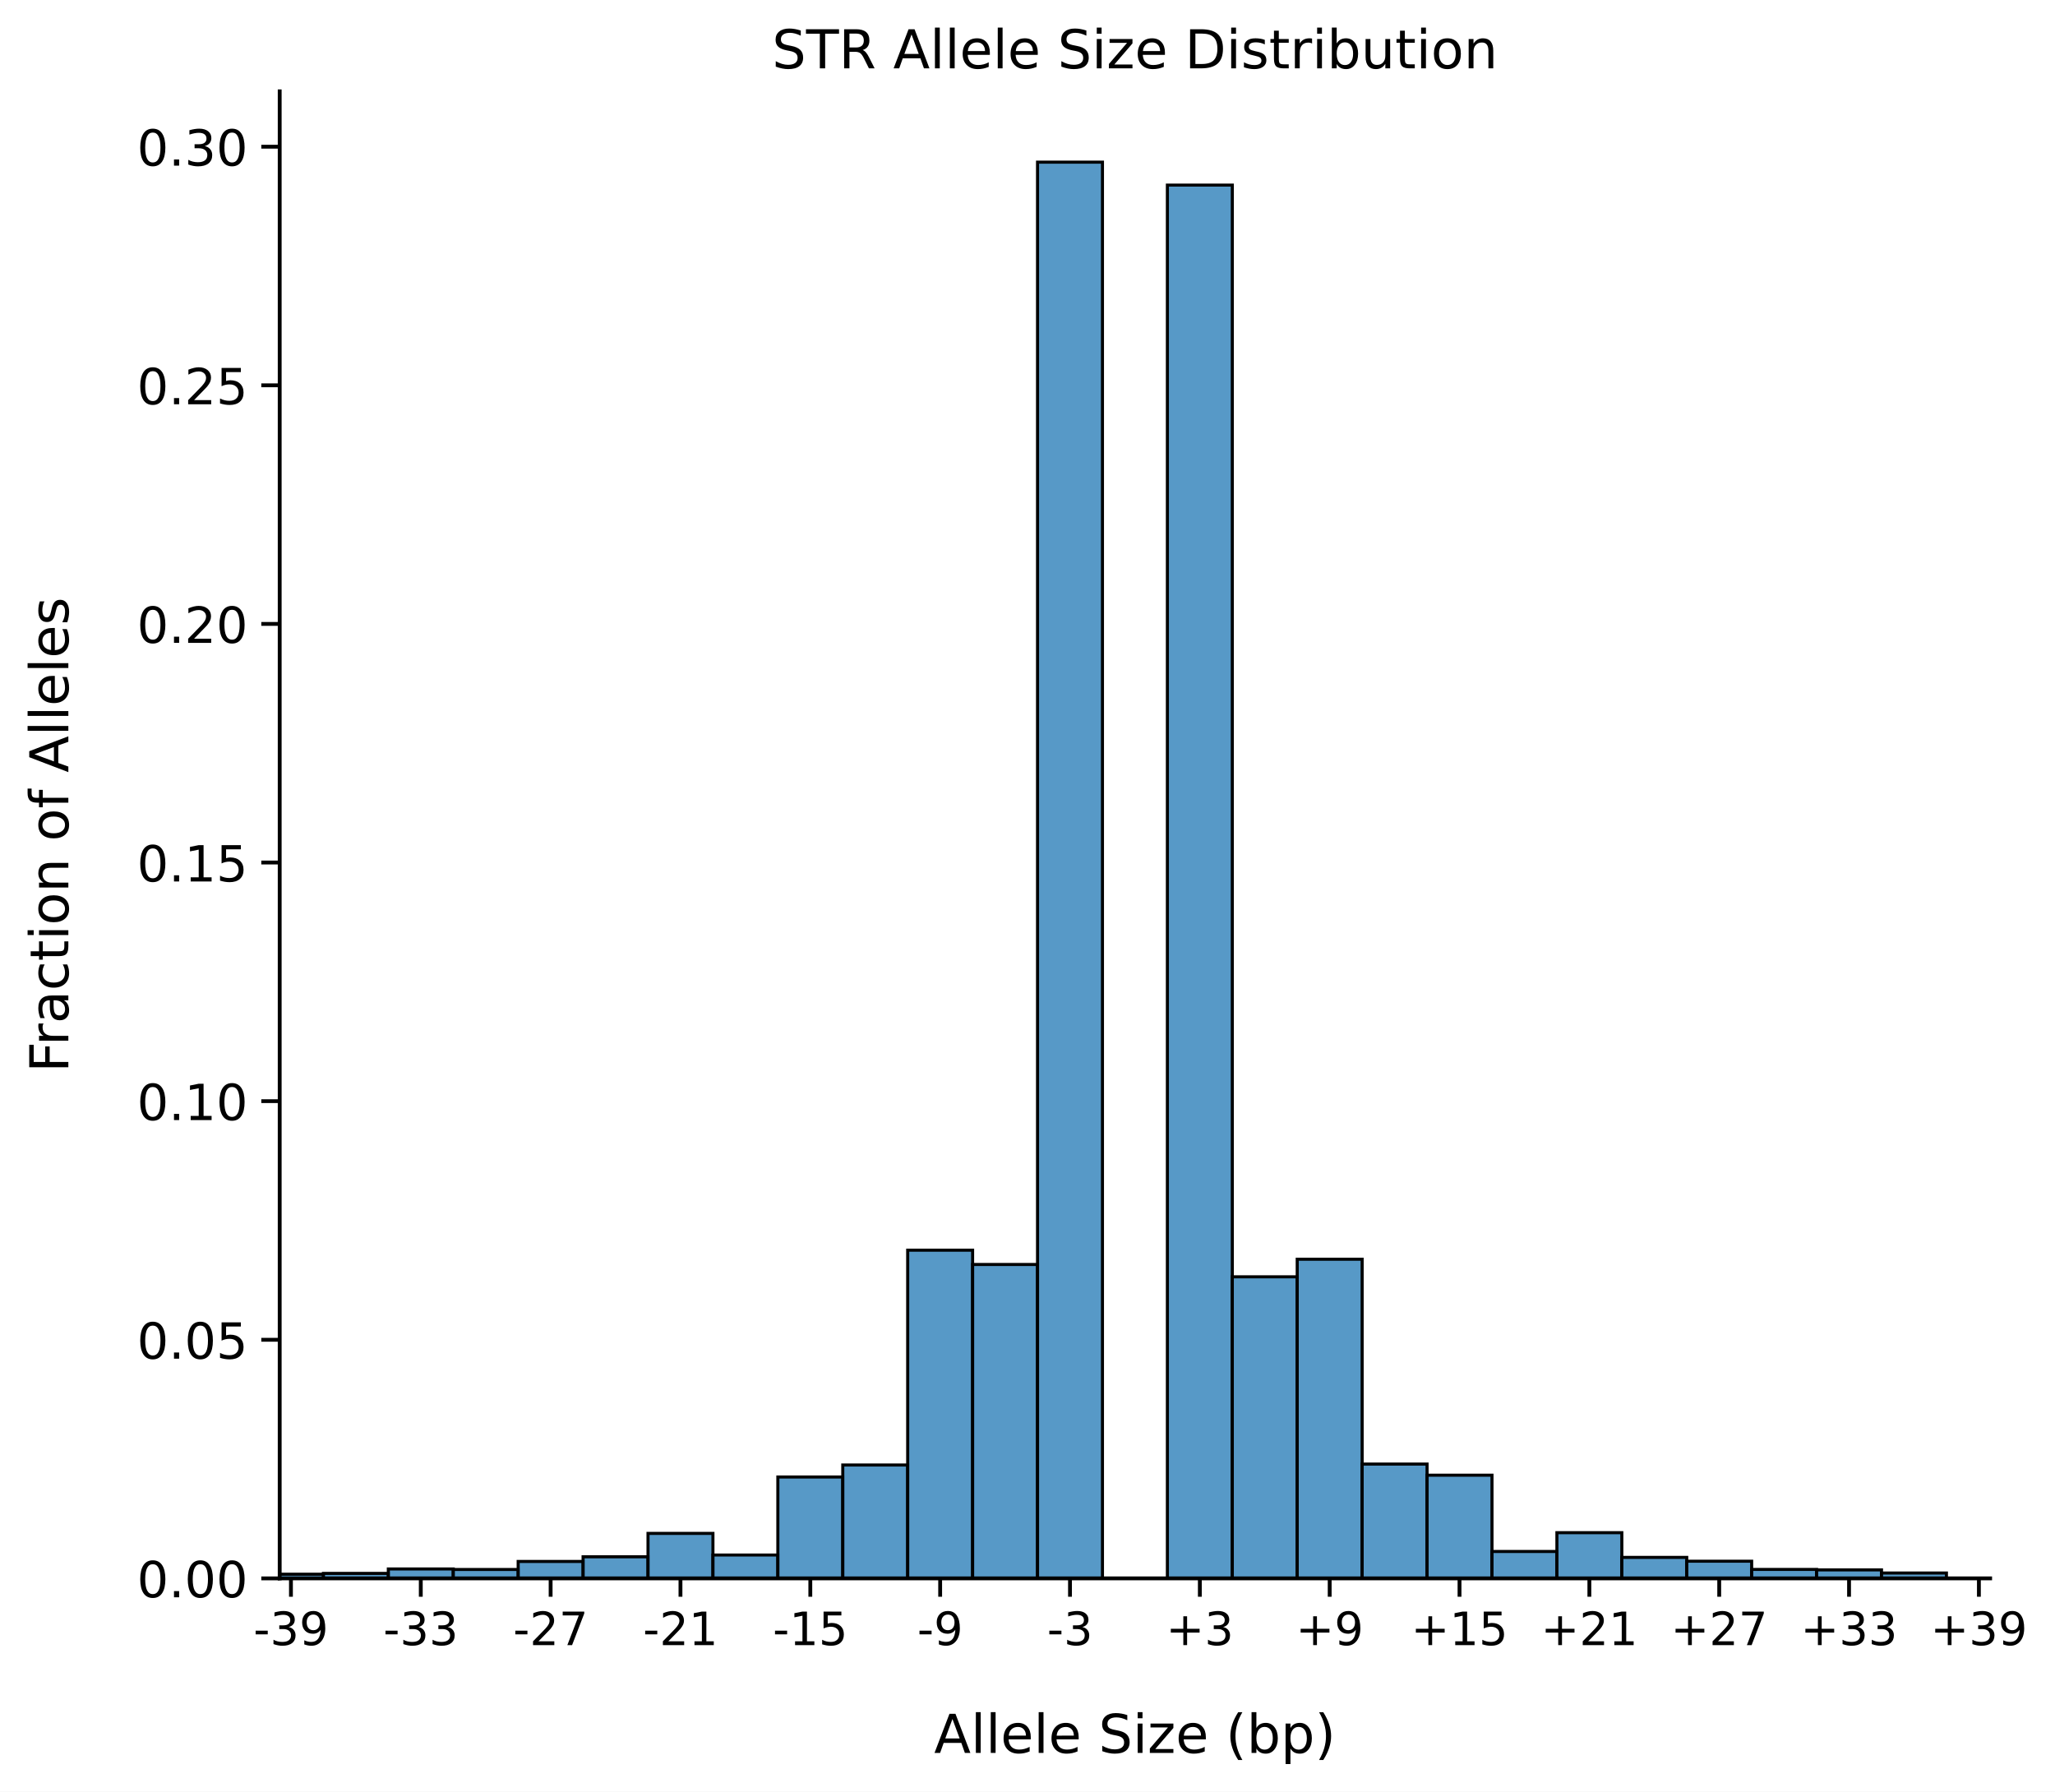
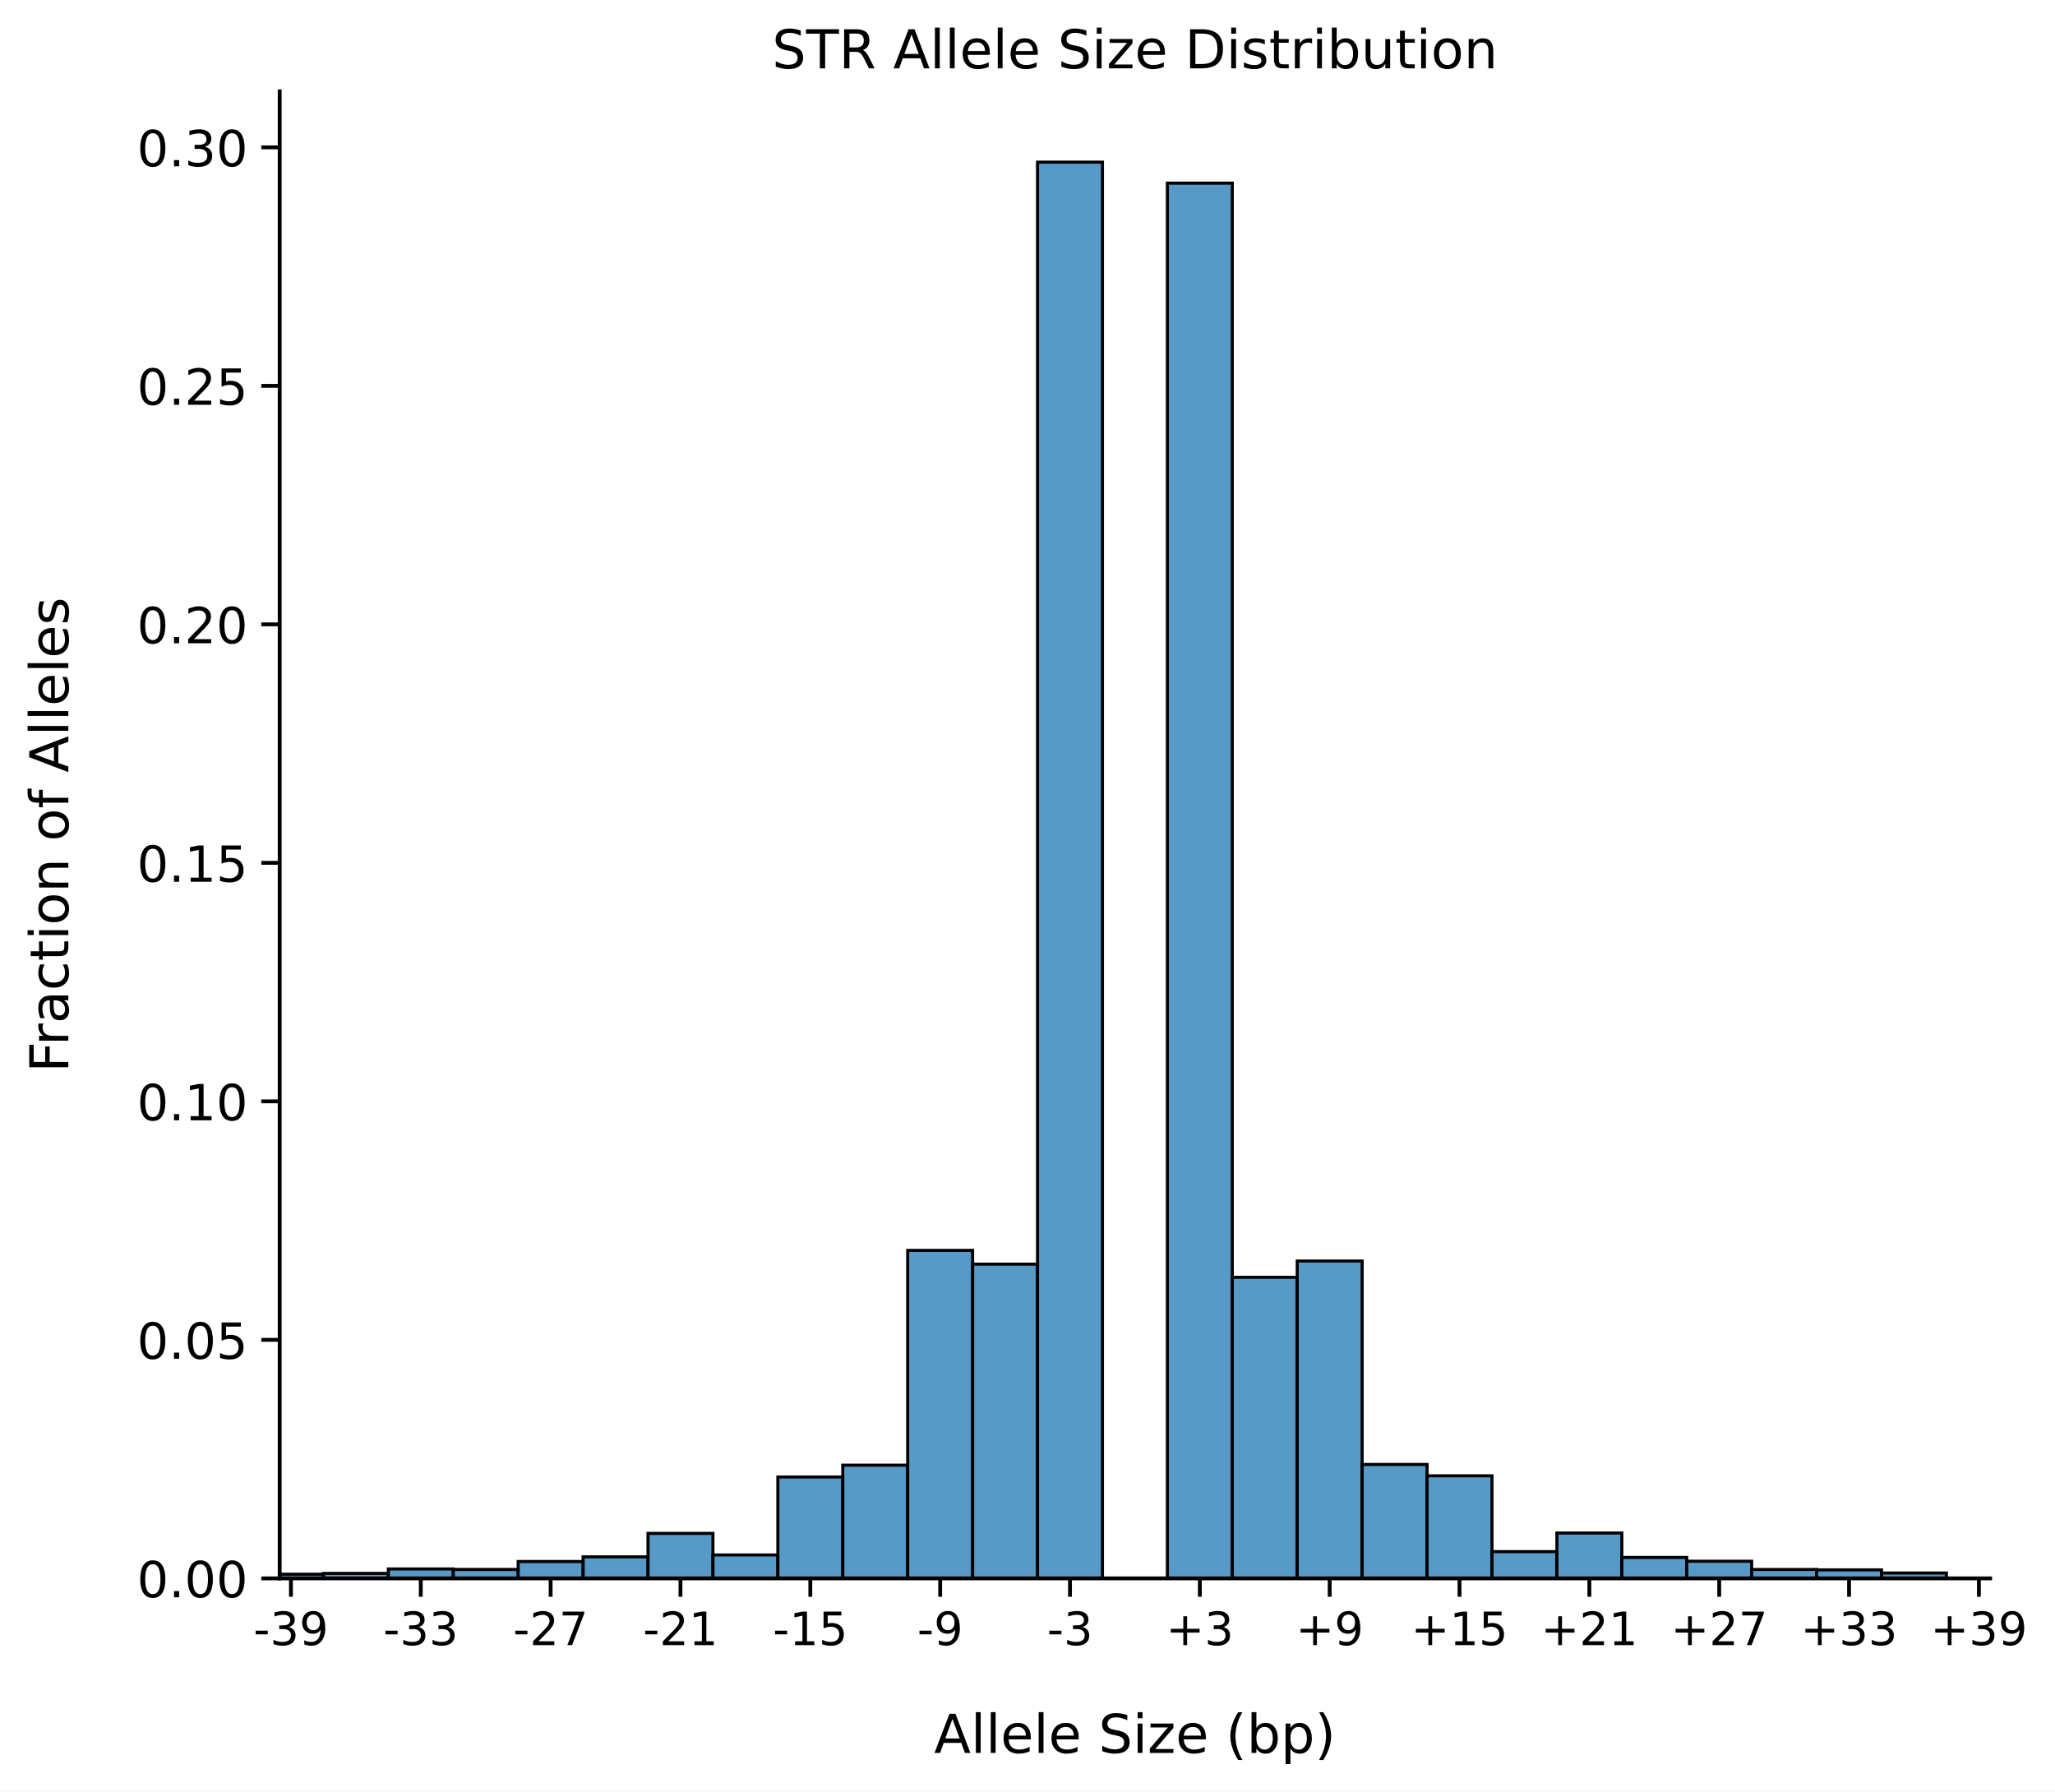
<svg xmlns="http://www.w3.org/2000/svg" xmlns:xlink="http://www.w3.org/1999/xlink" width="536.321pt" height="467.581pt" viewBox="0 0 536.321 467.581" version="1.1">
  <defs>
    <style type="text/css">*{stroke-linejoin: round; stroke-linecap: butt}</style>
  </defs>
  <g id="figure_1">
    <g id="patch_1">
      <path d="M 0 467.581  L 536.321 467.581  L 536.321 0  L 0 0  z " style="fill: #ffffff" />
    </g>
    <g id="axes_1">
      <g id="patch_2">
        <path d="M 72.995 411.918  L 519.395 411.918  L 519.395 23.838  L 72.995 23.838  z " style="fill: #ffffff" />
      </g>
      <g id="patch_3">
-         <path d="M 67.46 411.918  L 84.403 411.918  L 84.403 410.834  L 67.46 410.834  z " clip-path="url(#p8998b2f7e8)" style="fill: #1f77b4; fill-opacity: 0.75; stroke: #000000; stroke-width: 0.8; stroke-linejoin: miter" />
+         <path d="M 67.46 411.918  L 84.403 411.918  L 84.403 410.83  L 67.46 410.83  z " clip-path="url(#pb5d4818834)" style="fill: #1f77b4; fill-opacity: 0.75; stroke: #000000; stroke-width: 0.8; stroke-linejoin: miter" />
      </g>
      <g id="patch_4">
-         <path d="M 84.403 411.918  L 101.347 411.918  L 101.347 410.626  L 84.403 410.626  z " clip-path="url(#p8998b2f7e8)" style="fill: #1f77b4; fill-opacity: 0.75; stroke: #000000; stroke-width: 0.8; stroke-linejoin: miter" />
+         <path d="M 84.403 411.918  L 101.347 411.918  L 101.347 410.621  L 84.403 410.621  z " clip-path="url(#pb5d4818834)" style="fill: #1f77b4; fill-opacity: 0.75; stroke: #000000; stroke-width: 0.8; stroke-linejoin: miter" />
      </g>
      <g id="patch_5">
-         <path d="M 101.347 411.918  L 118.29 411.918  L 118.29 409.463  L 101.347 409.463  z " clip-path="url(#p8998b2f7e8)" style="fill: #1f77b4; fill-opacity: 0.75; stroke: #000000; stroke-width: 0.8; stroke-linejoin: miter" />
+         <path d="M 101.347 411.918  L 118.29 411.918  L 118.29 409.461  L 101.347 409.461  z " clip-path="url(#pb5d4818834)" style="fill: #1f77b4; fill-opacity: 0.75; stroke: #000000; stroke-width: 0.8; stroke-linejoin: miter" />
      </g>
      <g id="patch_6">
-         <path d="M 118.29 411.918  L 135.233 411.918  L 135.233 409.599  L 118.29 409.599  z " clip-path="url(#p8998b2f7e8)" style="fill: #1f77b4; fill-opacity: 0.75; stroke: #000000; stroke-width: 0.8; stroke-linejoin: miter" />
+         <path d="M 118.29 411.918  L 135.233 411.918  L 135.233 409.591  L 118.29 409.591  z " clip-path="url(#pb5d4818834)" style="fill: #1f77b4; fill-opacity: 0.75; stroke: #000000; stroke-width: 0.8; stroke-linejoin: miter" />
      </g>
      <g id="patch_7">
-         <path d="M 135.233 411.918  L 152.176 411.918  L 152.176 407.503  L 135.233 407.503  z " clip-path="url(#p8998b2f7e8)" style="fill: #1f77b4; fill-opacity: 0.75; stroke: #000000; stroke-width: 0.8; stroke-linejoin: miter" />
+         <path d="M 135.233 411.918  L 152.176 411.918  L 152.176 407.524  L 135.233 407.524  z " clip-path="url(#pb5d4818834)" style="fill: #1f77b4; fill-opacity: 0.75; stroke: #000000; stroke-width: 0.8; stroke-linejoin: miter" />
      </g>
      <g id="patch_8">
-         <path d="M 152.176 411.918  L 169.12 411.918  L 169.12 406.29  L 152.176 406.29  z " clip-path="url(#p8998b2f7e8)" style="fill: #1f77b4; fill-opacity: 0.75; stroke: #000000; stroke-width: 0.8; stroke-linejoin: miter" />
+         <path d="M 152.176 411.918  L 169.12 411.918  L 169.12 406.299  L 152.176 406.299  z " clip-path="url(#pb5d4818834)" style="fill: #1f77b4; fill-opacity: 0.75; stroke: #000000; stroke-width: 0.8; stroke-linejoin: miter" />
      </g>
      <g id="patch_9">
-         <path d="M 169.12 411.918  L 186.063 411.918  L 186.063 400.175  L 169.12 400.175  z " clip-path="url(#p8998b2f7e8)" style="fill: #1f77b4; fill-opacity: 0.75; stroke: #000000; stroke-width: 0.8; stroke-linejoin: miter" />
+         <path d="M 169.12 411.918  L 186.063 411.918  L 186.063 400.176  L 169.12 400.176  z " clip-path="url(#pb5d4818834)" style="fill: #1f77b4; fill-opacity: 0.75; stroke: #000000; stroke-width: 0.8; stroke-linejoin: miter" />
      </g>
      <g id="patch_10">
-         <path d="M 186.063 411.918  L 203.006 411.918  L 203.006 405.824  L 186.063 405.824  z " clip-path="url(#p8998b2f7e8)" style="fill: #1f77b4; fill-opacity: 0.75; stroke: #000000; stroke-width: 0.8; stroke-linejoin: miter" />
+         <path d="M 186.063 411.918  L 203.006 411.918  L 203.006 405.809  L 186.063 405.809  z " clip-path="url(#pb5d4818834)" style="fill: #1f77b4; fill-opacity: 0.75; stroke: #000000; stroke-width: 0.8; stroke-linejoin: miter" />
      </g>
      <g id="patch_11">
-         <path d="M 203.006 411.918  L 219.95 411.918  L 219.95 385.46  L 203.006 385.46  z " clip-path="url(#p8998b2f7e8)" style="fill: #1f77b4; fill-opacity: 0.75; stroke: #000000; stroke-width: 0.8; stroke-linejoin: miter" />
+         <path d="M 203.006 411.918  L 219.95 411.918  L 219.95 385.467  L 203.006 385.467  z " clip-path="url(#pb5d4818834)" style="fill: #1f77b4; fill-opacity: 0.75; stroke: #000000; stroke-width: 0.8; stroke-linejoin: miter" />
      </g>
      <g id="patch_12">
-         <path d="M 219.95 411.918  L 236.893 411.918  L 236.893 382.33  L 219.95 382.33  z " clip-path="url(#p8998b2f7e8)" style="fill: #1f77b4; fill-opacity: 0.75; stroke: #000000; stroke-width: 0.8; stroke-linejoin: miter" />
+         <path d="M 219.95 411.918  L 236.893 411.918  L 236.893 382.377  L 219.95 382.377  z " clip-path="url(#pb5d4818834)" style="fill: #1f77b4; fill-opacity: 0.75; stroke: #000000; stroke-width: 0.8; stroke-linejoin: miter" />
      </g>
      <g id="patch_13">
-         <path d="M 236.893 411.918  L 253.836 411.918  L 253.836 326.27  L 236.893 326.27  z " clip-path="url(#p8998b2f7e8)" style="fill: #1f77b4; fill-opacity: 0.75; stroke: #000000; stroke-width: 0.8; stroke-linejoin: miter" />
+         <path d="M 236.893 411.918  L 253.836 411.918  L 253.836 326.327  L 236.893 326.327  z " clip-path="url(#pb5d4818834)" style="fill: #1f77b4; fill-opacity: 0.75; stroke: #000000; stroke-width: 0.8; stroke-linejoin: miter" />
      </g>
      <g id="patch_14">
-         <path d="M 253.836 411.918  L 270.78 411.918  L 270.78 329.996  L 253.836 329.996  z " clip-path="url(#p8998b2f7e8)" style="fill: #1f77b4; fill-opacity: 0.75; stroke: #000000; stroke-width: 0.8; stroke-linejoin: miter" />
+         <path d="M 253.836 411.918  L 270.78 411.918  L 270.78 329.914  L 253.836 329.914  z " clip-path="url(#pb5d4818834)" style="fill: #1f77b4; fill-opacity: 0.75; stroke: #000000; stroke-width: 0.8; stroke-linejoin: miter" />
      </g>
      <g id="patch_15">
-         <path d="M 270.78 411.918  L 287.723 411.918  L 287.723 42.318  L 270.78 42.318  z " clip-path="url(#p8998b2f7e8)" style="fill: #1f77b4; fill-opacity: 0.75; stroke: #000000; stroke-width: 0.8; stroke-linejoin: miter" />
+         <path d="M 270.78 411.918  L 287.723 411.918  L 287.723 42.318  L 270.78 42.318  z " clip-path="url(#pb5d4818834)" style="fill: #1f77b4; fill-opacity: 0.75; stroke: #000000; stroke-width: 0.8; stroke-linejoin: miter" />
      </g>
      <g id="patch_16">
-         <path d="M 287.723 411.918  L 304.666 411.918  L 304.666 411.918  L 287.723 411.918  z " clip-path="url(#p8998b2f7e8)" style="fill: #1f77b4; fill-opacity: 0.75; stroke: #000000; stroke-width: 0.8; stroke-linejoin: miter" />
+         <path d="M 287.723 411.918  L 304.666 411.918  L 304.666 411.918  L 287.723 411.918  z " clip-path="url(#pb5d4818834)" style="fill: #1f77b4; fill-opacity: 0.75; stroke: #000000; stroke-width: 0.8; stroke-linejoin: miter" />
      </g>
      <g id="patch_17">
-         <path d="M 304.666 411.918  L 321.61 411.918  L 321.61 48.304  L 304.666 48.304  z " clip-path="url(#p8998b2f7e8)" style="fill: #1f77b4; fill-opacity: 0.75; stroke: #000000; stroke-width: 0.8; stroke-linejoin: miter" />
+         <path d="M 304.666 411.918  L 321.61 411.918  L 321.61 47.792  L 304.666 47.792  z " clip-path="url(#pb5d4818834)" style="fill: #1f77b4; fill-opacity: 0.75; stroke: #000000; stroke-width: 0.8; stroke-linejoin: miter" />
      </g>
      <g id="patch_18">
-         <path d="M 321.61 411.918  L 338.553 411.918  L 338.553 333.219  L 321.61 333.219  z " clip-path="url(#p8998b2f7e8)" style="fill: #1f77b4; fill-opacity: 0.75; stroke: #000000; stroke-width: 0.8; stroke-linejoin: miter" />
+         <path d="M 321.61 411.918  L 338.553 411.918  L 338.553 333.35  L 321.61 333.35  z " clip-path="url(#pb5d4818834)" style="fill: #1f77b4; fill-opacity: 0.75; stroke: #000000; stroke-width: 0.8; stroke-linejoin: miter" />
      </g>
      <g id="patch_19">
-         <path d="M 338.553 411.918  L 355.496 411.918  L 355.496 328.632  L 338.553 328.632  z " clip-path="url(#p8998b2f7e8)" style="fill: #1f77b4; fill-opacity: 0.75; stroke: #000000; stroke-width: 0.8; stroke-linejoin: miter" />
+         <path d="M 338.553 411.918  L 355.496 411.918  L 355.496 329.093  L 338.553 329.093  z " clip-path="url(#pb5d4818834)" style="fill: #1f77b4; fill-opacity: 0.75; stroke: #000000; stroke-width: 0.8; stroke-linejoin: miter" />
      </g>
      <g id="patch_20">
-         <path d="M 355.496 411.918  L 372.44 411.918  L 372.44 382.086  L 355.496 382.086  z " clip-path="url(#p8998b2f7e8)" style="fill: #1f77b4; fill-opacity: 0.75; stroke: #000000; stroke-width: 0.8; stroke-linejoin: miter" />
+         <path d="M 355.496 411.918  L 372.44 411.918  L 372.44 382.189  L 355.496 382.189  z " clip-path="url(#pb5d4818834)" style="fill: #1f77b4; fill-opacity: 0.75; stroke: #000000; stroke-width: 0.8; stroke-linejoin: miter" />
      </g>
      <g id="patch_21">
-         <path d="M 372.44 411.918  L 389.383 411.918  L 389.383 384.993  L 372.44 384.993  z " clip-path="url(#p8998b2f7e8)" style="fill: #1f77b4; fill-opacity: 0.75; stroke: #000000; stroke-width: 0.8; stroke-linejoin: miter" />
+         <path d="M 372.44 411.918  L 389.383 411.918  L 389.383 385.15  L 372.44 385.15  z " clip-path="url(#pb5d4818834)" style="fill: #1f77b4; fill-opacity: 0.75; stroke: #000000; stroke-width: 0.8; stroke-linejoin: miter" />
      </g>
      <g id="patch_22">
-         <path d="M 389.383 411.918  L 406.326 411.918  L 406.326 404.905  L 389.383 404.905  z " clip-path="url(#p8998b2f7e8)" style="fill: #1f77b4; fill-opacity: 0.75; stroke: #000000; stroke-width: 0.8; stroke-linejoin: miter" />
+         <path d="M 389.383 411.918  L 406.326 411.918  L 406.326 404.945  L 389.383 404.945  z " clip-path="url(#pb5d4818834)" style="fill: #1f77b4; fill-opacity: 0.75; stroke: #000000; stroke-width: 0.8; stroke-linejoin: miter" />
      </g>
      <g id="patch_23">
-         <path d="M 406.326 411.918  L 423.27 411.918  L 423.27 399.995  L 406.326 399.995  z " clip-path="url(#p8998b2f7e8)" style="fill: #1f77b4; fill-opacity: 0.75; stroke: #000000; stroke-width: 0.8; stroke-linejoin: miter" />
+         <path d="M 406.326 411.918  L 423.27 411.918  L 423.27 400.083  L 406.326 400.083  z " clip-path="url(#pb5d4818834)" style="fill: #1f77b4; fill-opacity: 0.75; stroke: #000000; stroke-width: 0.8; stroke-linejoin: miter" />
      </g>
      <g id="patch_24">
-         <path d="M 423.27 411.918  L 440.213 411.918  L 440.213 406.448  L 423.27 406.448  z " clip-path="url(#p8998b2f7e8)" style="fill: #1f77b4; fill-opacity: 0.75; stroke: #000000; stroke-width: 0.8; stroke-linejoin: miter" />
+         <path d="M 423.27 411.918  L 440.213 411.918  L 440.213 406.465  L 423.27 406.465  z " clip-path="url(#pb5d4818834)" style="fill: #1f77b4; fill-opacity: 0.75; stroke: #000000; stroke-width: 0.8; stroke-linejoin: miter" />
      </g>
      <g id="patch_25">
-         <path d="M 440.213 411.918  L 457.156 411.918  L 457.156 407.439  L 440.213 407.439  z " clip-path="url(#p8998b2f7e8)" style="fill: #1f77b4; fill-opacity: 0.75; stroke: #000000; stroke-width: 0.8; stroke-linejoin: miter" />
+         <path d="M 440.213 411.918  L 457.156 411.918  L 457.156 407.444  L 440.213 407.444  z " clip-path="url(#pb5d4818834)" style="fill: #1f77b4; fill-opacity: 0.75; stroke: #000000; stroke-width: 0.8; stroke-linejoin: miter" />
      </g>
      <g id="patch_26">
-         <path d="M 457.156 411.918  L 474.1 411.918  L 474.1 409.585  L 457.156 409.585  z " clip-path="url(#p8998b2f7e8)" style="fill: #1f77b4; fill-opacity: 0.75; stroke: #000000; stroke-width: 0.8; stroke-linejoin: miter" />
+         <path d="M 457.156 411.918  L 474.1 411.918  L 474.1 409.598  L 457.156 409.598  z " clip-path="url(#pb5d4818834)" style="fill: #1f77b4; fill-opacity: 0.75; stroke: #000000; stroke-width: 0.8; stroke-linejoin: miter" />
      </g>
      <g id="patch_27">
-         <path d="M 474.1 411.918  L 491.043 411.918  L 491.043 409.707  L 474.1 409.707  z " clip-path="url(#p8998b2f7e8)" style="fill: #1f77b4; fill-opacity: 0.75; stroke: #000000; stroke-width: 0.8; stroke-linejoin: miter" />
+         <path d="M 474.1 411.918  L 491.043 411.918  L 491.043 409.706  L 474.1 409.706  z " clip-path="url(#pb5d4818834)" style="fill: #1f77b4; fill-opacity: 0.75; stroke: #000000; stroke-width: 0.8; stroke-linejoin: miter" />
      </g>
      <g id="patch_28">
-         <path d="M 491.043 411.918  L 507.986 411.918  L 507.986 410.518  L 491.043 410.518  z " clip-path="url(#p8998b2f7e8)" style="fill: #1f77b4; fill-opacity: 0.75; stroke: #000000; stroke-width: 0.8; stroke-linejoin: miter" />
+         <path d="M 491.043 411.918  L 507.986 411.918  L 507.986 410.528  L 491.043 410.528  z " clip-path="url(#pb5d4818834)" style="fill: #1f77b4; fill-opacity: 0.75; stroke: #000000; stroke-width: 0.8; stroke-linejoin: miter" />
      </g>
      <g id="matplotlib.axis_1">
        <g id="xtick_1">
          <g id="line2d_1">
            <defs>
-               <path id="mdcdb4d9f69" d="M 0 0  L 0 4.8  " style="stroke: #000000" />
+               <path id="me44d179537" d="M 0 0  L 0 4.8  " style="stroke: #000000" />
            </defs>
            <g>
-               <use xlink:href="#mdcdb4d9f69" x="75.932" y="411.918" style="stroke: #000000" />
+               <use xlink:href="#me44d179537" x="75.932" y="411.918" style="stroke: #000000" />
            </g>
          </g>
          <g id="text_1">
            <g transform="translate(66.13184 429.3359)scale(0.12 -0.12)">
              <defs>
                <path id="DejaVuSans-2d" d="M 313 2009  L 1997 2009  L 1997 1497  L 313 1497  L 313 2009  z " transform="scale(0.015625)" />
                <path id="DejaVuSans-33" d="M 2597 2516  Q 3050 2419 3304 2112  Q 3559 1806 3559 1356  Q 3559 666 3084 287  Q 2609 -91 1734 -91  Q 1441 -91 1130 -33  Q 819 25 488 141  L 488 750  Q 750 597 1062 519  Q 1375 441 1716 441  Q 2309 441 2620 675  Q 2931 909 2931 1356  Q 2931 1769 2642 2001  Q 2353 2234 1838 2234  L 1294 2234  L 1294 2753  L 1863 2753  Q 2328 2753 2575 2939  Q 2822 3125 2822 3475  Q 2822 3834 2567 4026  Q 2313 4219 1838 4219  Q 1578 4219 1281 4162  Q 984 4106 628 3988  L 628 4550  Q 988 4650 1302 4700  Q 1616 4750 1894 4750  Q 2613 4750 3031 4423  Q 3450 4097 3450 3541  Q 3450 3153 3228 2886  Q 3006 2619 2597 2516  z " transform="scale(0.015625)" />
                <path id="DejaVuSans-39" d="M 703 97  L 703 672  Q 941 559 1184 500  Q 1428 441 1663 441  Q 2288 441 2617 861  Q 2947 1281 2994 2138  Q 2813 1869 2534 1725  Q 2256 1581 1919 1581  Q 1219 1581 811 2004  Q 403 2428 403 3163  Q 403 3881 828 4315  Q 1253 4750 1959 4750  Q 2769 4750 3195 4129  Q 3622 3509 3622 2328  Q 3622 1225 3098 567  Q 2575 -91 1691 -91  Q 1453 -91 1209 -44  Q 966 3 703 97  z M 1959 2075  Q 2384 2075 2632 2365  Q 2881 2656 2881 3163  Q 2881 3666 2632 3958  Q 2384 4250 1959 4250  Q 1534 4250 1286 3958  Q 1038 3666 1038 3163  Q 1038 2656 1286 2365  Q 1534 2075 1959 2075  z " transform="scale(0.015625)" />
              </defs>
              <use xlink:href="#DejaVuSans-2d" />
              <use xlink:href="#DejaVuSans-33" x="36.084" />
              <use xlink:href="#DejaVuSans-39" x="99.707" />
            </g>
          </g>
        </g>
        <g id="xtick_2">
          <g id="line2d_2">
            <g>
-               <use xlink:href="#mdcdb4d9f69" x="109.818" y="411.918" style="stroke: #000000" />
+               <use xlink:href="#me44d179537" x="109.818" y="411.918" style="stroke: #000000" />
            </g>
          </g>
          <g id="text_2">
            <g transform="translate(100.0185 429.3359)scale(0.12 -0.12)">
              <use xlink:href="#DejaVuSans-2d" />
              <use xlink:href="#DejaVuSans-33" x="36.084" />
              <use xlink:href="#DejaVuSans-33" x="99.707" />
            </g>
          </g>
        </g>
        <g id="xtick_3">
          <g id="line2d_3">
            <g>
-               <use xlink:href="#mdcdb4d9f69" x="143.705" y="411.918" style="stroke: #000000" />
+               <use xlink:href="#me44d179537" x="143.705" y="411.918" style="stroke: #000000" />
            </g>
          </g>
          <g id="text_3">
            <g transform="translate(133.9051 429.3359)scale(0.12 -0.12)">
              <defs>
                <path id="DejaVuSans-32" d="M 1228 531  L 3431 531  L 3431 0  L 469 0  L 469 531  Q 828 903 1448 1529  Q 2069 2156 2228 2338  Q 2531 2678 2651 2914  Q 2772 3150 2772 3378  Q 2772 3750 2511 3984  Q 2250 4219 1831 4219  Q 1534 4219 1204 4116  Q 875 4013 500 3803  L 500 4441  Q 881 4594 1212 4672  Q 1544 4750 1819 4750  Q 2544 4750 2975 4387  Q 3406 4025 3406 3419  Q 3406 3131 3298 2873  Q 3191 2616 2906 2266  Q 2828 2175 2409 1742  Q 1991 1309 1228 531  z " transform="scale(0.015625)" />
                <path id="DejaVuSans-37" d="M 525 4666  L 3525 4666  L 3525 4397  L 1831 0  L 1172 0  L 2766 4134  L 525 4134  L 525 4666  z " transform="scale(0.015625)" />
              </defs>
              <use xlink:href="#DejaVuSans-2d" />
              <use xlink:href="#DejaVuSans-32" x="36.084" />
              <use xlink:href="#DejaVuSans-37" x="99.707" />
            </g>
          </g>
        </g>
        <g id="xtick_4">
          <g id="line2d_4">
            <g>
-               <use xlink:href="#mdcdb4d9f69" x="177.591" y="411.918" style="stroke: #000000" />
+               <use xlink:href="#me44d179537" x="177.591" y="411.918" style="stroke: #000000" />
            </g>
          </g>
          <g id="text_4">
            <g transform="translate(167.7918 429.3359)scale(0.12 -0.12)">
              <defs>
                <path id="DejaVuSans-31" d="M 794 531  L 1825 531  L 1825 4091  L 703 3866  L 703 4441  L 1819 4666  L 2450 4666  L 2450 531  L 3481 531  L 3481 0  L 794 0  L 794 531  z " transform="scale(0.015625)" />
              </defs>
              <use xlink:href="#DejaVuSans-2d" />
              <use xlink:href="#DejaVuSans-32" x="36.084" />
              <use xlink:href="#DejaVuSans-31" x="99.707" />
            </g>
          </g>
        </g>
        <g id="xtick_5">
          <g id="line2d_5">
            <g>
-               <use xlink:href="#mdcdb4d9f69" x="211.478" y="411.918" style="stroke: #000000" />
+               <use xlink:href="#me44d179537" x="211.478" y="411.918" style="stroke: #000000" />
            </g>
          </g>
          <g id="text_5">
            <g transform="translate(201.6784 429.3359)scale(0.12 -0.12)">
              <defs>
                <path id="DejaVuSans-35" d="M 691 4666  L 3169 4666  L 3169 4134  L 1269 4134  L 1269 2991  Q 1406 3038 1543 3061  Q 1681 3084 1819 3084  Q 2600 3084 3056 2656  Q 3513 2228 3513 1497  Q 3513 744 3044 326  Q 2575 -91 1722 -91  Q 1428 -91 1123 -41  Q 819 9 494 109  L 494 744  Q 775 591 1075 516  Q 1375 441 1709 441  Q 2250 441 2565 725  Q 2881 1009 2881 1497  Q 2881 1984 2565 2268  Q 2250 2553 1709 2553  Q 1456 2553 1204 2497  Q 953 2441 691 2322  L 691 4666  z " transform="scale(0.015625)" />
              </defs>
              <use xlink:href="#DejaVuSans-2d" />
              <use xlink:href="#DejaVuSans-31" x="36.084" />
              <use xlink:href="#DejaVuSans-35" x="99.707" />
            </g>
          </g>
        </g>
        <g id="xtick_6">
          <g id="line2d_6">
            <g>
-               <use xlink:href="#mdcdb4d9f69" x="245.365" y="411.918" style="stroke: #000000" />
+               <use xlink:href="#me44d179537" x="245.365" y="411.918" style="stroke: #000000" />
            </g>
          </g>
          <g id="text_6">
            <g transform="translate(239.3825 429.3359)scale(0.12 -0.12)">
              <use xlink:href="#DejaVuSans-2d" />
              <use xlink:href="#DejaVuSans-39" x="36.084" />
            </g>
          </g>
        </g>
        <g id="xtick_7">
          <g id="line2d_7">
            <g>
-               <use xlink:href="#mdcdb4d9f69" x="279.251" y="411.918" style="stroke: #000000" />
+               <use xlink:href="#me44d179537" x="279.251" y="411.918" style="stroke: #000000" />
            </g>
          </g>
          <g id="text_7">
            <g transform="translate(273.2692 429.3359)scale(0.12 -0.12)">
              <use xlink:href="#DejaVuSans-2d" />
              <use xlink:href="#DejaVuSans-33" x="36.084" />
            </g>
          </g>
        </g>
        <g id="xtick_8">
          <g id="line2d_8">
            <g>
-               <use xlink:href="#mdcdb4d9f69" x="313.138" y="411.918" style="stroke: #000000" />
+               <use xlink:href="#me44d179537" x="313.138" y="411.918" style="stroke: #000000" />
            </g>
          </g>
          <g id="text_8">
            <g transform="translate(304.2927 429.3359)scale(0.12 -0.12)">
              <defs>
                <path id="DejaVuSans-2b" d="M 2944 4013  L 2944 2272  L 4684 2272  L 4684 1741  L 2944 1741  L 2944 0  L 2419 0  L 2419 1741  L 678 1741  L 678 2272  L 2419 2272  L 2419 4013  L 2944 4013  z " transform="scale(0.015625)" />
              </defs>
              <use xlink:href="#DejaVuSans-2b" />
              <use xlink:href="#DejaVuSans-33" x="83.789" />
            </g>
          </g>
        </g>
        <g id="xtick_9">
          <g id="line2d_9">
            <g>
-               <use xlink:href="#mdcdb4d9f69" x="347.025" y="411.918" style="stroke: #000000" />
+               <use xlink:href="#me44d179537" x="347.025" y="411.918" style="stroke: #000000" />
            </g>
          </g>
          <g id="text_9">
            <g transform="translate(338.1793 429.3359)scale(0.12 -0.12)">
              <use xlink:href="#DejaVuSans-2b" />
              <use xlink:href="#DejaVuSans-39" x="83.789" />
            </g>
          </g>
        </g>
        <g id="xtick_10">
          <g id="line2d_10">
            <g>
-               <use xlink:href="#mdcdb4d9f69" x="380.911" y="411.918" style="stroke: #000000" />
+               <use xlink:href="#me44d179537" x="380.911" y="411.918" style="stroke: #000000" />
            </g>
          </g>
          <g id="text_10">
            <g transform="translate(368.2485 429.3359)scale(0.12 -0.12)">
              <use xlink:href="#DejaVuSans-2b" />
              <use xlink:href="#DejaVuSans-31" x="83.789" />
              <use xlink:href="#DejaVuSans-35" x="147.412" />
            </g>
          </g>
        </g>
        <g id="xtick_11">
          <g id="line2d_11">
            <g>
-               <use xlink:href="#mdcdb4d9f69" x="414.798" y="411.918" style="stroke: #000000" />
+               <use xlink:href="#me44d179537" x="414.798" y="411.918" style="stroke: #000000" />
            </g>
          </g>
          <g id="text_11">
            <g transform="translate(402.1351 429.3359)scale(0.12 -0.12)">
              <use xlink:href="#DejaVuSans-2b" />
              <use xlink:href="#DejaVuSans-32" x="83.789" />
              <use xlink:href="#DejaVuSans-31" x="147.412" />
            </g>
          </g>
        </g>
        <g id="xtick_12">
          <g id="line2d_12">
            <g>
-               <use xlink:href="#mdcdb4d9f69" x="448.685" y="411.918" style="stroke: #000000" />
+               <use xlink:href="#me44d179537" x="448.685" y="411.918" style="stroke: #000000" />
            </g>
          </g>
          <g id="text_12">
            <g transform="translate(436.0218 429.3359)scale(0.12 -0.12)">
              <use xlink:href="#DejaVuSans-2b" />
              <use xlink:href="#DejaVuSans-32" x="83.789" />
              <use xlink:href="#DejaVuSans-37" x="147.412" />
            </g>
          </g>
        </g>
        <g id="xtick_13">
          <g id="line2d_13">
            <g>
-               <use xlink:href="#mdcdb4d9f69" x="482.571" y="411.918" style="stroke: #000000" />
+               <use xlink:href="#me44d179537" x="482.571" y="411.918" style="stroke: #000000" />
            </g>
          </g>
          <g id="text_13">
            <g transform="translate(469.9084 429.3359)scale(0.12 -0.12)">
              <use xlink:href="#DejaVuSans-2b" />
              <use xlink:href="#DejaVuSans-33" x="83.789" />
              <use xlink:href="#DejaVuSans-33" x="147.412" />
            </g>
          </g>
        </g>
        <g id="xtick_14">
          <g id="line2d_14">
            <g>
-               <use xlink:href="#mdcdb4d9f69" x="516.458" y="411.918" style="stroke: #000000" />
+               <use xlink:href="#me44d179537" x="516.458" y="411.918" style="stroke: #000000" />
            </g>
          </g>
          <g id="text_14">
            <g transform="translate(503.795 429.3359)scale(0.12 -0.12)">
              <use xlink:href="#DejaVuSans-2b" />
              <use xlink:href="#DejaVuSans-33" x="83.789" />
              <use xlink:href="#DejaVuSans-39" x="147.412" />
            </g>
          </g>
        </g>
        <g id="text_15">
          <g transform="translate(243.7887 457.4694)scale(0.14 -0.14)">
            <defs>
              <path id="DejaVuSans-41" d="M 2188 4044  L 1331 1722  L 3047 1722  L 2188 4044  z M 1831 4666  L 2547 4666  L 4325 0  L 3669 0  L 3244 1197  L 1141 1197  L 716 0  L 50 0  L 1831 4666  z " transform="scale(0.015625)" />
              <path id="DejaVuSans-6c" d="M 603 4863  L 1178 4863  L 1178 0  L 603 0  L 603 4863  z " transform="scale(0.015625)" />
              <path id="DejaVuSans-65" d="M 3597 1894  L 3597 1613  L 953 1613  Q 991 1019 1311 708  Q 1631 397 2203 397  Q 2534 397 2845 478  Q 3156 559 3463 722  L 3463 178  Q 3153 47 2828 -22  Q 2503 -91 2169 -91  Q 1331 -91 842 396  Q 353 884 353 1716  Q 353 2575 817 3079  Q 1281 3584 2069 3584  Q 2775 3584 3186 3129  Q 3597 2675 3597 1894  z M 3022 2063  Q 3016 2534 2758 2815  Q 2500 3097 2075 3097  Q 1594 3097 1305 2825  Q 1016 2553 972 2059  L 3022 2063  z " transform="scale(0.015625)" />
              <path id="DejaVuSans-20" transform="scale(0.015625)" />
              <path id="DejaVuSans-53" d="M 3425 4513  L 3425 3897  Q 3066 4069 2747 4153  Q 2428 4238 2131 4238  Q 1616 4238 1336 4038  Q 1056 3838 1056 3469  Q 1056 3159 1242 3001  Q 1428 2844 1947 2747  L 2328 2669  Q 3034 2534 3370 2195  Q 3706 1856 3706 1288  Q 3706 609 3251 259  Q 2797 -91 1919 -91  Q 1588 -91 1214 -16  Q 841 59 441 206  L 441 856  Q 825 641 1194 531  Q 1563 422 1919 422  Q 2459 422 2753 634  Q 3047 847 3047 1241  Q 3047 1584 2836 1778  Q 2625 1972 2144 2069  L 1759 2144  Q 1053 2284 737 2584  Q 422 2884 422 3419  Q 422 4038 858 4394  Q 1294 4750 2059 4750  Q 2388 4750 2728 4690  Q 3069 4631 3425 4513  z " transform="scale(0.015625)" />
              <path id="DejaVuSans-69" d="M 603 3500  L 1178 3500  L 1178 0  L 603 0  L 603 3500  z M 603 4863  L 1178 4863  L 1178 4134  L 603 4134  L 603 4863  z " transform="scale(0.015625)" />
              <path id="DejaVuSans-7a" d="M 353 3500  L 3084 3500  L 3084 2975  L 922 459  L 3084 459  L 3084 0  L 275 0  L 275 525  L 2438 3041  L 353 3041  L 353 3500  z " transform="scale(0.015625)" />
              <path id="DejaVuSans-28" d="M 1984 4856  Q 1566 4138 1362 3434  Q 1159 2731 1159 2009  Q 1159 1288 1364 580  Q 1569 -128 1984 -844  L 1484 -844  Q 1016 -109 783 600  Q 550 1309 550 2009  Q 550 2706 781 3412  Q 1013 4119 1484 4856  L 1984 4856  z " transform="scale(0.015625)" />
              <path id="DejaVuSans-62" d="M 3116 1747  Q 3116 2381 2855 2742  Q 2594 3103 2138 3103  Q 1681 3103 1420 2742  Q 1159 2381 1159 1747  Q 1159 1113 1420 752  Q 1681 391 2138 391  Q 2594 391 2855 752  Q 3116 1113 3116 1747  z M 1159 2969  Q 1341 3281 1617 3432  Q 1894 3584 2278 3584  Q 2916 3584 3314 3078  Q 3713 2572 3713 1747  Q 3713 922 3314 415  Q 2916 -91 2278 -91  Q 1894 -91 1617 61  Q 1341 213 1159 525  L 1159 0  L 581 0  L 581 4863  L 1159 4863  L 1159 2969  z " transform="scale(0.015625)" />
              <path id="DejaVuSans-70" d="M 1159 525  L 1159 -1331  L 581 -1331  L 581 3500  L 1159 3500  L 1159 2969  Q 1341 3281 1617 3432  Q 1894 3584 2278 3584  Q 2916 3584 3314 3078  Q 3713 2572 3713 1747  Q 3713 922 3314 415  Q 2916 -91 2278 -91  Q 1894 -91 1617 61  Q 1341 213 1159 525  z M 3116 1747  Q 3116 2381 2855 2742  Q 2594 3103 2138 3103  Q 1681 3103 1420 2742  Q 1159 2381 1159 1747  Q 1159 1113 1420 752  Q 1681 391 2138 391  Q 2594 391 2855 752  Q 3116 1113 3116 1747  z " transform="scale(0.015625)" />
              <path id="DejaVuSans-29" d="M 513 4856  L 1013 4856  Q 1481 4119 1714 3412  Q 1947 2706 1947 2009  Q 1947 1309 1714 600  Q 1481 -109 1013 -844  L 513 -844  Q 928 -128 1133 580  Q 1338 1288 1338 2009  Q 1338 2731 1133 3434  Q 928 4138 513 4856  z " transform="scale(0.015625)" />
            </defs>
            <use xlink:href="#DejaVuSans-41" />
            <use xlink:href="#DejaVuSans-6c" x="68.408" />
            <use xlink:href="#DejaVuSans-6c" x="96.191" />
            <use xlink:href="#DejaVuSans-65" x="123.975" />
            <use xlink:href="#DejaVuSans-6c" x="185.498" />
            <use xlink:href="#DejaVuSans-65" x="213.281" />
            <use xlink:href="#DejaVuSans-20" x="274.805" />
            <use xlink:href="#DejaVuSans-53" x="306.592" />
            <use xlink:href="#DejaVuSans-69" x="370.068" />
            <use xlink:href="#DejaVuSans-7a" x="397.852" />
            <use xlink:href="#DejaVuSans-65" x="450.342" />
            <use xlink:href="#DejaVuSans-20" x="511.865" />
            <use xlink:href="#DejaVuSans-28" x="543.652" />
            <use xlink:href="#DejaVuSans-62" x="582.666" />
            <use xlink:href="#DejaVuSans-70" x="646.143" />
            <use xlink:href="#DejaVuSans-29" x="709.619" />
          </g>
        </g>
      </g>
      <g id="matplotlib.axis_2">
        <g id="ytick_1">
          <g id="line2d_15">
            <defs>
-               <path id="m1511dcb30e" d="M 0 0  L -4.8 0  " style="stroke: #000000" />
+               <path id="m47f143fa88" d="M 0 0  L -4.8 0  " style="stroke: #000000" />
            </defs>
            <g>
-               <use xlink:href="#m1511dcb30e" x="72.995" y="411.918" style="stroke: #000000" />
+               <use xlink:href="#m47f143fa88" x="72.995" y="411.918" style="stroke: #000000" />
            </g>
          </g>
          <g id="text_16">
            <g transform="translate(35.74938 416.8568)scale(0.13 -0.13)">
              <defs>
                <path id="DejaVuSans-30" d="M 2034 4250  Q 1547 4250 1301 3770  Q 1056 3291 1056 2328  Q 1056 1369 1301 889  Q 1547 409 2034 409  Q 2525 409 2770 889  Q 3016 1369 3016 2328  Q 3016 3291 2770 3770  Q 2525 4250 2034 4250  z M 2034 4750  Q 2819 4750 3233 4129  Q 3647 3509 3647 2328  Q 3647 1150 3233 529  Q 2819 -91 2034 -91  Q 1250 -91 836 529  Q 422 1150 422 2328  Q 422 3509 836 4129  Q 1250 4750 2034 4750  z " transform="scale(0.015625)" />
                <path id="DejaVuSans-2e" d="M 684 794  L 1344 794  L 1344 0  L 684 0  L 684 794  z " transform="scale(0.015625)" />
              </defs>
              <use xlink:href="#DejaVuSans-30" />
              <use xlink:href="#DejaVuSans-2e" x="63.623" />
              <use xlink:href="#DejaVuSans-30" x="95.41" />
              <use xlink:href="#DejaVuSans-30" x="159.033" />
            </g>
          </g>
        </g>
        <g id="ytick_2">
          <g id="line2d_16">
            <g>
-               <use xlink:href="#m1511dcb30e" x="72.995" y="349.647" style="stroke: #000000" />
+               <use xlink:href="#m47f143fa88" x="72.995" y="349.673" style="stroke: #000000" />
            </g>
          </g>
          <g id="text_17">
-             <g transform="translate(35.74938 354.5855)scale(0.13 -0.13)">
+             <g transform="translate(35.74938 354.6125)scale(0.13 -0.13)">
              <use xlink:href="#DejaVuSans-30" />
              <use xlink:href="#DejaVuSans-2e" x="63.623" />
              <use xlink:href="#DejaVuSans-30" x="95.41" />
              <use xlink:href="#DejaVuSans-35" x="159.033" />
            </g>
          </g>
        </g>
        <g id="ytick_3">
          <g id="line2d_17">
            <g>
-               <use xlink:href="#m1511dcb30e" x="72.995" y="287.375" style="stroke: #000000" />
+               <use xlink:href="#m47f143fa88" x="72.995" y="287.429" style="stroke: #000000" />
            </g>
          </g>
          <g id="text_18">
-             <g transform="translate(35.74938 292.3143)scale(0.13 -0.13)">
+             <g transform="translate(35.74938 292.3681)scale(0.13 -0.13)">
              <use xlink:href="#DejaVuSans-30" />
              <use xlink:href="#DejaVuSans-2e" x="63.623" />
              <use xlink:href="#DejaVuSans-31" x="95.41" />
              <use xlink:href="#DejaVuSans-30" x="159.033" />
            </g>
          </g>
        </g>
        <g id="ytick_4">
          <g id="line2d_18">
            <g>
-               <use xlink:href="#m1511dcb30e" x="72.995" y="225.104" style="stroke: #000000" />
+               <use xlink:href="#m47f143fa88" x="72.995" y="225.185" style="stroke: #000000" />
            </g>
          </g>
          <g id="text_19">
-             <g transform="translate(35.74938 230.043)scale(0.13 -0.13)">
+             <g transform="translate(35.74938 230.1238)scale(0.13 -0.13)">
              <use xlink:href="#DejaVuSans-30" />
              <use xlink:href="#DejaVuSans-2e" x="63.623" />
              <use xlink:href="#DejaVuSans-31" x="95.41" />
              <use xlink:href="#DejaVuSans-35" x="159.033" />
            </g>
          </g>
        </g>
        <g id="ytick_5">
          <g id="line2d_19">
            <g>
-               <use xlink:href="#m1511dcb30e" x="72.995" y="162.833" style="stroke: #000000" />
+               <use xlink:href="#m47f143fa88" x="72.995" y="162.94" style="stroke: #000000" />
            </g>
          </g>
          <g id="text_20">
-             <g transform="translate(35.74938 167.7718)scale(0.13 -0.13)">
+             <g transform="translate(35.74938 167.8794)scale(0.13 -0.13)">
              <use xlink:href="#DejaVuSans-30" />
              <use xlink:href="#DejaVuSans-2e" x="63.623" />
              <use xlink:href="#DejaVuSans-32" x="95.41" />
              <use xlink:href="#DejaVuSans-30" x="159.033" />
            </g>
          </g>
        </g>
        <g id="ytick_6">
          <g id="line2d_20">
            <g>
-               <use xlink:href="#m1511dcb30e" x="72.995" y="100.562" style="stroke: #000000" />
+               <use xlink:href="#m47f143fa88" x="72.995" y="100.696" style="stroke: #000000" />
            </g>
          </g>
          <g id="text_21">
-             <g transform="translate(35.74938 105.5005)scale(0.13 -0.13)">
+             <g transform="translate(35.74938 105.6351)scale(0.13 -0.13)">
              <use xlink:href="#DejaVuSans-30" />
              <use xlink:href="#DejaVuSans-2e" x="63.623" />
              <use xlink:href="#DejaVuSans-32" x="95.41" />
              <use xlink:href="#DejaVuSans-35" x="159.033" />
            </g>
          </g>
        </g>
        <g id="ytick_7">
          <g id="line2d_21">
            <g>
-               <use xlink:href="#m1511dcb30e" x="72.995" y="38.29" style="stroke: #000000" />
+               <use xlink:href="#m47f143fa88" x="72.995" y="38.452" style="stroke: #000000" />
            </g>
          </g>
          <g id="text_22">
-             <g transform="translate(35.74938 43.22925)scale(0.13 -0.13)">
+             <g transform="translate(35.74938 43.39072)scale(0.13 -0.13)">
              <use xlink:href="#DejaVuSans-30" />
              <use xlink:href="#DejaVuSans-2e" x="63.623" />
              <use xlink:href="#DejaVuSans-33" x="95.41" />
              <use xlink:href="#DejaVuSans-30" x="159.033" />
            </g>
          </g>
        </g>
        <g id="text_23">
          <g transform="translate(17.83781 279.9011)rotate(-90)scale(0.14 -0.14)">
            <defs>
              <path id="DejaVuSans-46" d="M 628 4666  L 3309 4666  L 3309 4134  L 1259 4134  L 1259 2759  L 3109 2759  L 3109 2228  L 1259 2228  L 1259 0  L 628 0  L 628 4666  z " transform="scale(0.015625)" />
              <path id="DejaVuSans-72" d="M 2631 2963  Q 2534 3019 2420 3045  Q 2306 3072 2169 3072  Q 1681 3072 1420 2755  Q 1159 2438 1159 1844  L 1159 0  L 581 0  L 581 3500  L 1159 3500  L 1159 2956  Q 1341 3275 1631 3429  Q 1922 3584 2338 3584  Q 2397 3584 2469 3576  Q 2541 3569 2628 3553  L 2631 2963  z " transform="scale(0.015625)" />
              <path id="DejaVuSans-61" d="M 2194 1759  Q 1497 1759 1228 1600  Q 959 1441 959 1056  Q 959 750 1161 570  Q 1363 391 1709 391  Q 2188 391 2477 730  Q 2766 1069 2766 1631  L 2766 1759  L 2194 1759  z M 3341 1997  L 3341 0  L 2766 0  L 2766 531  Q 2569 213 2275 61  Q 1981 -91 1556 -91  Q 1019 -91 701 211  Q 384 513 384 1019  Q 384 1609 779 1909  Q 1175 2209 1959 2209  L 2766 2209  L 2766 2266  Q 2766 2663 2505 2880  Q 2244 3097 1772 3097  Q 1472 3097 1187 3025  Q 903 2953 641 2809  L 641 3341  Q 956 3463 1253 3523  Q 1550 3584 1831 3584  Q 2591 3584 2966 3190  Q 3341 2797 3341 1997  z " transform="scale(0.015625)" />
              <path id="DejaVuSans-63" d="M 3122 3366  L 3122 2828  Q 2878 2963 2633 3030  Q 2388 3097 2138 3097  Q 1578 3097 1268 2742  Q 959 2388 959 1747  Q 959 1106 1268 751  Q 1578 397 2138 397  Q 2388 397 2633 464  Q 2878 531 3122 666  L 3122 134  Q 2881 22 2623 -34  Q 2366 -91 2075 -91  Q 1284 -91 818 406  Q 353 903 353 1747  Q 353 2603 823 3093  Q 1294 3584 2113 3584  Q 2378 3584 2631 3529  Q 2884 3475 3122 3366  z " transform="scale(0.015625)" />
              <path id="DejaVuSans-74" d="M 1172 4494  L 1172 3500  L 2356 3500  L 2356 3053  L 1172 3053  L 1172 1153  Q 1172 725 1289 603  Q 1406 481 1766 481  L 2356 481  L 2356 0  L 1766 0  Q 1100 0 847 248  Q 594 497 594 1153  L 594 3053  L 172 3053  L 172 3500  L 594 3500  L 594 4494  L 1172 4494  z " transform="scale(0.015625)" />
              <path id="DejaVuSans-6f" d="M 1959 3097  Q 1497 3097 1228 2736  Q 959 2375 959 1747  Q 959 1119 1226 758  Q 1494 397 1959 397  Q 2419 397 2687 759  Q 2956 1122 2956 1747  Q 2956 2369 2687 2733  Q 2419 3097 1959 3097  z M 1959 3584  Q 2709 3584 3137 3096  Q 3566 2609 3566 1747  Q 3566 888 3137 398  Q 2709 -91 1959 -91  Q 1206 -91 779 398  Q 353 888 353 1747  Q 353 2609 779 3096  Q 1206 3584 1959 3584  z " transform="scale(0.015625)" />
              <path id="DejaVuSans-6e" d="M 3513 2113  L 3513 0  L 2938 0  L 2938 2094  Q 2938 2591 2744 2837  Q 2550 3084 2163 3084  Q 1697 3084 1428 2787  Q 1159 2491 1159 1978  L 1159 0  L 581 0  L 581 3500  L 1159 3500  L 1159 2956  Q 1366 3272 1645 3428  Q 1925 3584 2291 3584  Q 2894 3584 3203 3211  Q 3513 2838 3513 2113  z " transform="scale(0.015625)" />
              <path id="DejaVuSans-66" d="M 2375 4863  L 2375 4384  L 1825 4384  Q 1516 4384 1395 4259  Q 1275 4134 1275 3809  L 1275 3500  L 2222 3500  L 2222 3053  L 1275 3053  L 1275 0  L 697 0  L 697 3053  L 147 3053  L 147 3500  L 697 3500  L 697 3744  Q 697 4328 969 4595  Q 1241 4863 1831 4863  L 2375 4863  z " transform="scale(0.015625)" />
              <path id="DejaVuSans-73" d="M 2834 3397  L 2834 2853  Q 2591 2978 2328 3040  Q 2066 3103 1784 3103  Q 1356 3103 1142 2972  Q 928 2841 928 2578  Q 928 2378 1081 2264  Q 1234 2150 1697 2047  L 1894 2003  Q 2506 1872 2764 1633  Q 3022 1394 3022 966  Q 3022 478 2636 193  Q 2250 -91 1575 -91  Q 1294 -91 989 -36  Q 684 19 347 128  L 347 722  Q 666 556 975 473  Q 1284 391 1588 391  Q 1994 391 2212 530  Q 2431 669 2431 922  Q 2431 1156 2273 1281  Q 2116 1406 1581 1522  L 1381 1569  Q 847 1681 609 1914  Q 372 2147 372 2553  Q 372 3047 722 3315  Q 1072 3584 1716 3584  Q 2034 3584 2315 3537  Q 2597 3491 2834 3397  z " transform="scale(0.015625)" />
            </defs>
            <use xlink:href="#DejaVuSans-46" />
            <use xlink:href="#DejaVuSans-72" x="50.27" />
            <use xlink:href="#DejaVuSans-61" x="91.383" />
            <use xlink:href="#DejaVuSans-63" x="152.662" />
            <use xlink:href="#DejaVuSans-74" x="207.643" />
            <use xlink:href="#DejaVuSans-69" x="246.852" />
            <use xlink:href="#DejaVuSans-6f" x="274.635" />
            <use xlink:href="#DejaVuSans-6e" x="335.816" />
            <use xlink:href="#DejaVuSans-20" x="399.195" />
            <use xlink:href="#DejaVuSans-6f" x="430.982" />
            <use xlink:href="#DejaVuSans-66" x="492.164" />
            <use xlink:href="#DejaVuSans-20" x="527.369" />
            <use xlink:href="#DejaVuSans-41" x="559.156" />
            <use xlink:href="#DejaVuSans-6c" x="627.564" />
            <use xlink:href="#DejaVuSans-6c" x="655.348" />
            <use xlink:href="#DejaVuSans-65" x="683.131" />
            <use xlink:href="#DejaVuSans-6c" x="744.654" />
            <use xlink:href="#DejaVuSans-65" x="772.438" />
            <use xlink:href="#DejaVuSans-73" x="833.961" />
          </g>
        </g>
      </g>
      <g id="patch_29">
        <path d="M 72.995 411.918  L 72.995 23.838  " style="fill: none; stroke: #000000; stroke-linejoin: miter; stroke-linecap: square" />
      </g>
      <g id="patch_30">
        <path d="M 72.995 411.918  L 519.395 411.918  " style="fill: none; stroke: #000000; stroke-linejoin: miter; stroke-linecap: square" />
      </g>
      <g id="text_24">
        <g transform="translate(201.4945 17.83781)scale(0.14 -0.14)">
          <defs>
            <path id="DejaVuSans-54" d="M -19 4666  L 3928 4666  L 3928 4134  L 2272 4134  L 2272 0  L 1638 0  L 1638 4134  L -19 4134  L -19 4666  z " transform="scale(0.015625)" />
            <path id="DejaVuSans-52" d="M 2841 2188  Q 3044 2119 3236 1894  Q 3428 1669 3622 1275  L 4263 0  L 3584 0  L 2988 1197  Q 2756 1666 2539 1819  Q 2322 1972 1947 1972  L 1259 1972  L 1259 0  L 628 0  L 628 4666  L 2053 4666  Q 2853 4666 3247 4331  Q 3641 3997 3641 3322  Q 3641 2881 3436 2590  Q 3231 2300 2841 2188  z M 1259 4147  L 1259 2491  L 2053 2491  Q 2509 2491 2742 2702  Q 2975 2913 2975 3322  Q 2975 3731 2742 3939  Q 2509 4147 2053 4147  L 1259 4147  z " transform="scale(0.015625)" />
            <path id="DejaVuSans-44" d="M 1259 4147  L 1259 519  L 2022 519  Q 2988 519 3436 956  Q 3884 1394 3884 2338  Q 3884 3275 3436 3711  Q 2988 4147 2022 4147  L 1259 4147  z M 628 4666  L 1925 4666  Q 3281 4666 3915 4102  Q 4550 3538 4550 2338  Q 4550 1131 3912 565  Q 3275 0 1925 0  L 628 0  L 628 4666  z " transform="scale(0.015625)" />
            <path id="DejaVuSans-75" d="M 544 1381  L 544 3500  L 1119 3500  L 1119 1403  Q 1119 906 1312 657  Q 1506 409 1894 409  Q 2359 409 2629 706  Q 2900 1003 2900 1516  L 2900 3500  L 3475 3500  L 3475 0  L 2900 0  L 2900 538  Q 2691 219 2414 64  Q 2138 -91 1772 -91  Q 1169 -91 856 284  Q 544 659 544 1381  z M 1991 3584  L 1991 3584  z " transform="scale(0.015625)" />
          </defs>
          <use xlink:href="#DejaVuSans-53" />
          <use xlink:href="#DejaVuSans-54" x="63.477" />
          <use xlink:href="#DejaVuSans-52" x="124.561" />
          <use xlink:href="#DejaVuSans-20" x="194.043" />
          <use xlink:href="#DejaVuSans-41" x="225.83" />
          <use xlink:href="#DejaVuSans-6c" x="294.238" />
          <use xlink:href="#DejaVuSans-6c" x="322.021" />
          <use xlink:href="#DejaVuSans-65" x="349.805" />
          <use xlink:href="#DejaVuSans-6c" x="411.328" />
          <use xlink:href="#DejaVuSans-65" x="439.111" />
          <use xlink:href="#DejaVuSans-20" x="500.635" />
          <use xlink:href="#DejaVuSans-53" x="532.422" />
          <use xlink:href="#DejaVuSans-69" x="595.898" />
          <use xlink:href="#DejaVuSans-7a" x="623.682" />
          <use xlink:href="#DejaVuSans-65" x="676.172" />
          <use xlink:href="#DejaVuSans-20" x="737.695" />
          <use xlink:href="#DejaVuSans-44" x="769.482" />
          <use xlink:href="#DejaVuSans-69" x="846.484" />
          <use xlink:href="#DejaVuSans-73" x="874.268" />
          <use xlink:href="#DejaVuSans-74" x="926.367" />
          <use xlink:href="#DejaVuSans-72" x="965.576" />
          <use xlink:href="#DejaVuSans-69" x="1006.689" />
          <use xlink:href="#DejaVuSans-62" x="1034.473" />
          <use xlink:href="#DejaVuSans-75" x="1097.949" />
          <use xlink:href="#DejaVuSans-74" x="1161.328" />
          <use xlink:href="#DejaVuSans-69" x="1200.537" />
          <use xlink:href="#DejaVuSans-6f" x="1228.32" />
          <use xlink:href="#DejaVuSans-6e" x="1289.502" />
        </g>
      </g>
    </g>
  </g>
  <defs>
-     <clipPath id="p8998b2f7e8">
+     <clipPath id="pb5d4818834">
      <rect x="72.995" y="23.838" width="446.4" height="388.08" />
    </clipPath>
  </defs>
</svg>
